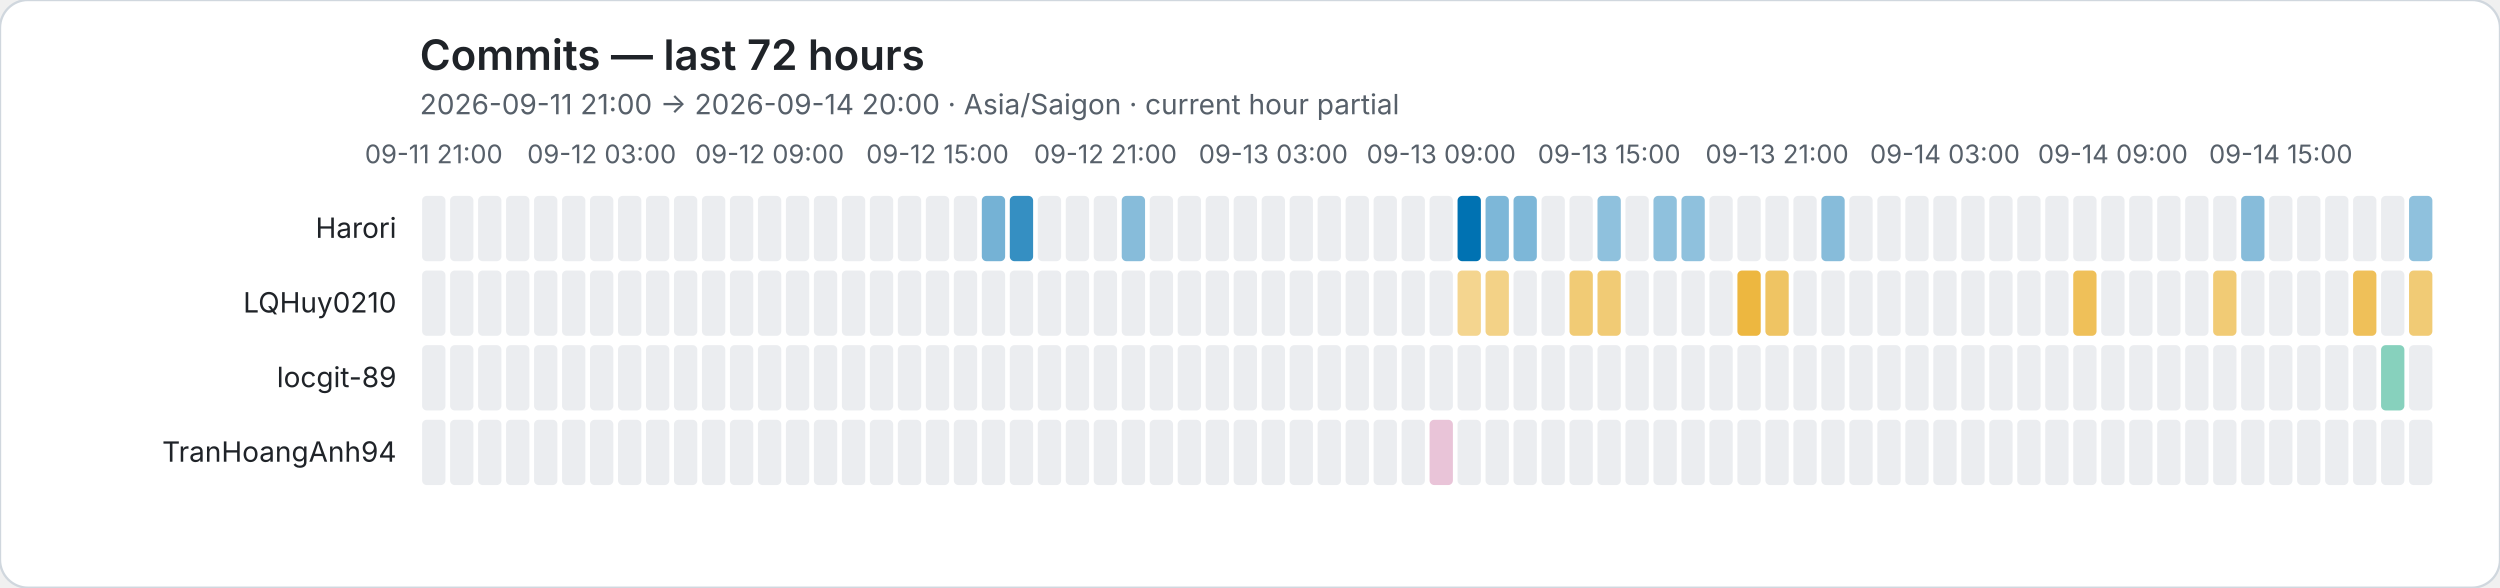
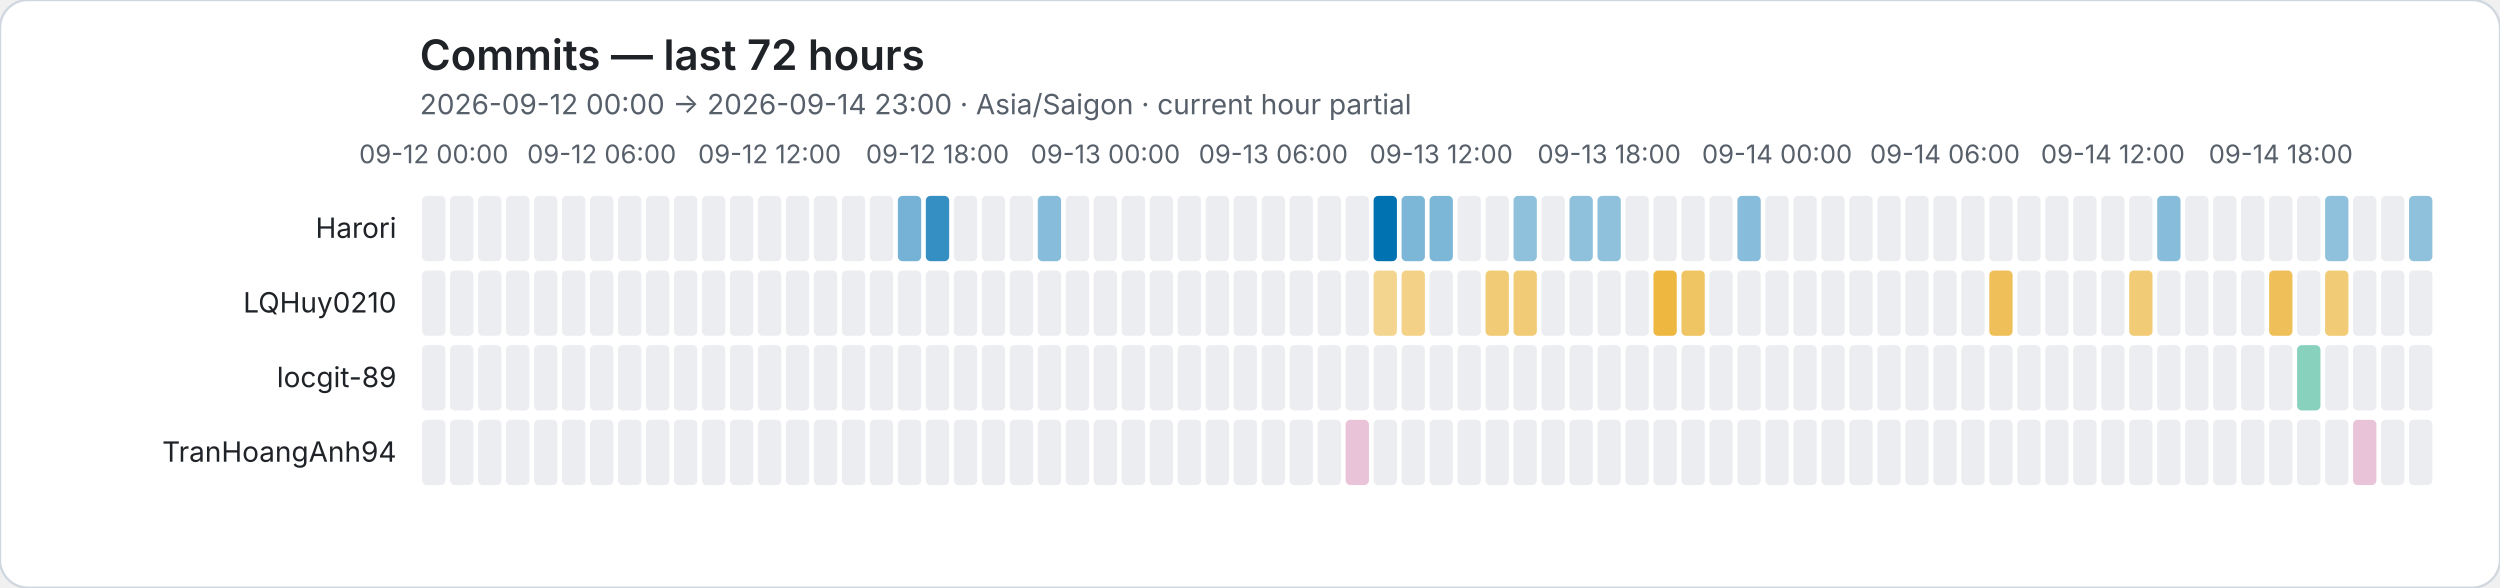
<svg xmlns="http://www.w3.org/2000/svg" role="img" viewBox="0 0 1072 252">
  <rect width="1072" height="252" rx="12" fill="#ffffff" stroke="#d0d7de" />
  <style>text{font-family:system-ui,-apple-system,BlinkMacSystemFont,"Segoe UI",sans-serif}.axis{fill:#57606a;font-size:11px}.heading{fill:#1f2328;font-size:18px;font-weight:600}.subheading{fill:#57606a;font-size:12px}.name{fill:#1f2328;font-size:12px}</style>
  <text class="heading" x="180" y="30">Commits — last 72 hours</text>
-   <text class="subheading" x="180" y="49">2026-09-11 21:00 → 2026-09-14 20:00 · Asia/Saigon · current hour partial</text>
-   <text class="axis" x="186" y="70" text-anchor="middle">09-11 21:00</text>
-   <text class="axis" x="258" y="70" text-anchor="middle">09-12 03:00</text>
-   <text class="axis" x="330" y="70" text-anchor="middle">09-12 09:00</text>
-   <text class="axis" x="402" y="70" text-anchor="middle">09-12 15:00</text>
-   <text class="axis" x="474" y="70" text-anchor="middle">09-12 21:00</text>
-   <text class="axis" x="546" y="70" text-anchor="middle">09-13 03:00</text>
-   <text class="axis" x="618" y="70" text-anchor="middle">09-13 09:00</text>
-   <text class="axis" x="690" y="70" text-anchor="middle">09-13 15:00</text>
-   <text class="axis" x="762" y="70" text-anchor="middle">09-13 21:00</text>
-   <text class="axis" x="834" y="70" text-anchor="middle">09-14 03:00</text>
-   <text class="axis" x="906" y="70" text-anchor="middle">09-14 09:00</text>
-   <text class="axis" x="978" y="70" text-anchor="middle">09-14 15:00</text>
+   <text class="subheading" x="180" y="49">2026-09-12 00:00 → 2026-09-14 23:00 · Asia/Saigon · current hour partial</text>
+   <text class="axis" x="186" y="70" text-anchor="middle">09-12 00:00</text>
+   <text class="axis" x="258" y="70" text-anchor="middle">09-12 06:00</text>
+   <text class="axis" x="330" y="70" text-anchor="middle">09-12 12:00</text>
+   <text class="axis" x="402" y="70" text-anchor="middle">09-12 18:00</text>
+   <text class="axis" x="474" y="70" text-anchor="middle">09-13 00:00</text>
+   <text class="axis" x="546" y="70" text-anchor="middle">09-13 06:00</text>
+   <text class="axis" x="618" y="70" text-anchor="middle">09-13 12:00</text>
+   <text class="axis" x="690" y="70" text-anchor="middle">09-13 18:00</text>
+   <text class="axis" x="762" y="70" text-anchor="middle">09-14 00:00</text>
+   <text class="axis" x="834" y="70" text-anchor="middle">09-14 06:00</text>
+   <text class="axis" x="906" y="70" text-anchor="middle">09-14 12:00</text>
+   <text class="axis" x="978" y="70" text-anchor="middle">09-14 18:00</text>
  <text class="name" x="170" y="102" text-anchor="end">Harori</text>
  <rect data-hour="0" x="181" y="84" width="10" height="28" rx="2" fill="#ebedf0" />
  <rect data-hour="1" x="193" y="84" width="10" height="28" rx="2" fill="#ebedf0" />
  <rect data-hour="2" x="205" y="84" width="10" height="28" rx="2" fill="#ebedf0" />
  <rect data-hour="3" x="217" y="84" width="10" height="28" rx="2" fill="#ebedf0" />
  <rect data-hour="4" x="229" y="84" width="10" height="28" rx="2" fill="#ebedf0" />
  <rect data-hour="5" x="241" y="84" width="10" height="28" rx="2" fill="#ebedf0" />
  <rect data-hour="6" x="253" y="84" width="10" height="28" rx="2" fill="#ebedf0" />
  <rect data-hour="7" x="265" y="84" width="10" height="28" rx="2" fill="#ebedf0" />
  <rect data-hour="8" x="277" y="84" width="10" height="28" rx="2" fill="#ebedf0" />
  <rect data-hour="9" x="289" y="84" width="10" height="28" rx="2" fill="#ebedf0" />
  <rect data-hour="10" x="301" y="84" width="10" height="28" rx="2" fill="#ebedf0" />
  <rect data-hour="11" x="313" y="84" width="10" height="28" rx="2" fill="#ebedf0" />
  <rect data-hour="12" x="325" y="84" width="10" height="28" rx="2" fill="#ebedf0" />
  <rect data-hour="13" x="337" y="84" width="10" height="28" rx="2" fill="#ebedf0" />
  <rect data-hour="14" x="349" y="84" width="10" height="28" rx="2" fill="#ebedf0" />
  <rect data-hour="15" x="361" y="84" width="10" height="28" rx="2" fill="#ebedf0" />
  <rect data-hour="16" x="373" y="84" width="10" height="28" rx="2" fill="#ebedf0" />
-   <rect data-hour="17" x="385" y="84" width="10" height="28" rx="2" fill="#ebedf0" />
-   <rect data-hour="18" x="397" y="84" width="10" height="28" rx="2" fill="#ebedf0" />
+   <rect data-hour="17" x="385" y="84" width="10" height="28" rx="2" fill="rgba(0, 114, 178, 0.54)" />
+   <rect data-hour="18" x="397" y="84" width="10" height="28" rx="2" fill="rgba(0, 114, 178, 0.79)" />
  <rect data-hour="19" x="409" y="84" width="10" height="28" rx="2" fill="#ebedf0" />
-   <rect data-hour="20" x="421" y="84" width="10" height="28" rx="2" fill="rgba(0, 114, 178, 0.54)" />
-   <rect data-hour="21" x="433" y="84" width="10" height="28" rx="2" fill="rgba(0, 114, 178, 0.79)" />
-   <rect data-hour="22" x="445" y="84" width="10" height="28" rx="2" fill="#ebedf0" />
+   <rect data-hour="20" x="421" y="84" width="10" height="28" rx="2" fill="#ebedf0" />
+   <rect data-hour="21" x="433" y="84" width="10" height="28" rx="2" fill="#ebedf0" />
+   <rect data-hour="22" x="445" y="84" width="10" height="28" rx="2" fill="rgba(0, 114, 178, 0.47)" />
  <rect data-hour="23" x="457" y="84" width="10" height="28" rx="2" fill="#ebedf0" />
  <rect data-hour="24" x="469" y="84" width="10" height="28" rx="2" fill="#ebedf0" />
-   <rect data-hour="25" x="481" y="84" width="10" height="28" rx="2" fill="rgba(0, 114, 178, 0.47)" />
+   <rect data-hour="25" x="481" y="84" width="10" height="28" rx="2" fill="#ebedf0" />
  <rect data-hour="26" x="493" y="84" width="10" height="28" rx="2" fill="#ebedf0" />
  <rect data-hour="27" x="505" y="84" width="10" height="28" rx="2" fill="#ebedf0" />
  <rect data-hour="28" x="517" y="84" width="10" height="28" rx="2" fill="#ebedf0" />
  <rect data-hour="29" x="529" y="84" width="10" height="28" rx="2" fill="#ebedf0" />
  <rect data-hour="30" x="541" y="84" width="10" height="28" rx="2" fill="#ebedf0" />
  <rect data-hour="31" x="553" y="84" width="10" height="28" rx="2" fill="#ebedf0" />
  <rect data-hour="32" x="565" y="84" width="10" height="28" rx="2" fill="#ebedf0" />
  <rect data-hour="33" x="577" y="84" width="10" height="28" rx="2" fill="#ebedf0" />
-   <rect data-hour="34" x="589" y="84" width="10" height="28" rx="2" fill="#ebedf0" />
-   <rect data-hour="35" x="601" y="84" width="10" height="28" rx="2" fill="#ebedf0" />
-   <rect data-hour="36" x="613" y="84" width="10" height="28" rx="2" fill="#ebedf0" />
-   <rect data-hour="37" x="625" y="84" width="10" height="28" rx="2" fill="rgba(0, 114, 178, 1.00)" />
-   <rect data-hour="38" x="637" y="84" width="10" height="28" rx="2" fill="rgba(0, 114, 178, 0.51)" />
-   <rect data-hour="39" x="649" y="84" width="10" height="28" rx="2" fill="rgba(0, 114, 178, 0.51)" />
+   <rect data-hour="34" x="589" y="84" width="10" height="28" rx="2" fill="rgba(0, 114, 178, 1.00)" />
+   <rect data-hour="35" x="601" y="84" width="10" height="28" rx="2" fill="rgba(0, 114, 178, 0.51)" />
+   <rect data-hour="36" x="613" y="84" width="10" height="28" rx="2" fill="rgba(0, 114, 178, 0.51)" />
+   <rect data-hour="37" x="625" y="84" width="10" height="28" rx="2" fill="#ebedf0" />
+   <rect data-hour="38" x="637" y="84" width="10" height="28" rx="2" fill="#ebedf0" />
+   <rect data-hour="39" x="649" y="84" width="10" height="28" rx="2" fill="rgba(0, 114, 178, 0.44)" />
  <rect data-hour="40" x="661" y="84" width="10" height="28" rx="2" fill="#ebedf0" />
-   <rect data-hour="41" x="673" y="84" width="10" height="28" rx="2" fill="#ebedf0" />
+   <rect data-hour="41" x="673" y="84" width="10" height="28" rx="2" fill="rgba(0, 114, 178, 0.44)" />
  <rect data-hour="42" x="685" y="84" width="10" height="28" rx="2" fill="rgba(0, 114, 178, 0.44)" />
  <rect data-hour="43" x="697" y="84" width="10" height="28" rx="2" fill="#ebedf0" />
-   <rect data-hour="44" x="709" y="84" width="10" height="28" rx="2" fill="rgba(0, 114, 178, 0.44)" />
-   <rect data-hour="45" x="721" y="84" width="10" height="28" rx="2" fill="rgba(0, 114, 178, 0.44)" />
+   <rect data-hour="44" x="709" y="84" width="10" height="28" rx="2" fill="#ebedf0" />
+   <rect data-hour="45" x="721" y="84" width="10" height="28" rx="2" fill="#ebedf0" />
  <rect data-hour="46" x="733" y="84" width="10" height="28" rx="2" fill="#ebedf0" />
-   <rect data-hour="47" x="745" y="84" width="10" height="28" rx="2" fill="#ebedf0" />
+   <rect data-hour="47" x="745" y="84" width="10" height="28" rx="2" fill="rgba(0, 114, 178, 0.47)" />
  <rect data-hour="48" x="757" y="84" width="10" height="28" rx="2" fill="#ebedf0" />
  <rect data-hour="49" x="769" y="84" width="10" height="28" rx="2" fill="#ebedf0" />
-   <rect data-hour="50" x="781" y="84" width="10" height="28" rx="2" fill="rgba(0, 114, 178, 0.47)" />
+   <rect data-hour="50" x="781" y="84" width="10" height="28" rx="2" fill="#ebedf0" />
  <rect data-hour="51" x="793" y="84" width="10" height="28" rx="2" fill="#ebedf0" />
  <rect data-hour="52" x="805" y="84" width="10" height="28" rx="2" fill="#ebedf0" />
  <rect data-hour="53" x="817" y="84" width="10" height="28" rx="2" fill="#ebedf0" />
  <rect data-hour="54" x="829" y="84" width="10" height="28" rx="2" fill="#ebedf0" />
  <rect data-hour="55" x="841" y="84" width="10" height="28" rx="2" fill="#ebedf0" />
  <rect data-hour="56" x="853" y="84" width="10" height="28" rx="2" fill="#ebedf0" />
  <rect data-hour="57" x="865" y="84" width="10" height="28" rx="2" fill="#ebedf0" />
  <rect data-hour="58" x="877" y="84" width="10" height="28" rx="2" fill="#ebedf0" />
  <rect data-hour="59" x="889" y="84" width="10" height="28" rx="2" fill="#ebedf0" />
  <rect data-hour="60" x="901" y="84" width="10" height="28" rx="2" fill="#ebedf0" />
  <rect data-hour="61" x="913" y="84" width="10" height="28" rx="2" fill="#ebedf0" />
-   <rect data-hour="62" x="925" y="84" width="10" height="28" rx="2" fill="#ebedf0" />
+   <rect data-hour="62" x="925" y="84" width="10" height="28" rx="2" fill="rgba(0, 114, 178, 0.47)" />
  <rect data-hour="63" x="937" y="84" width="10" height="28" rx="2" fill="#ebedf0" />
  <rect data-hour="64" x="949" y="84" width="10" height="28" rx="2" fill="#ebedf0" />
-   <rect data-hour="65" x="961" y="84" width="10" height="28" rx="2" fill="rgba(0, 114, 178, 0.47)" />
+   <rect data-hour="65" x="961" y="84" width="10" height="28" rx="2" fill="#ebedf0" />
  <rect data-hour="66" x="973" y="84" width="10" height="28" rx="2" fill="#ebedf0" />
  <rect data-hour="67" x="985" y="84" width="10" height="28" rx="2" fill="#ebedf0" />
-   <rect data-hour="68" x="997" y="84" width="10" height="28" rx="2" fill="#ebedf0" />
+   <rect data-hour="68" x="997" y="84" width="10" height="28" rx="2" fill="rgba(0, 114, 178, 0.44)" />
  <rect data-hour="69" x="1009" y="84" width="10" height="28" rx="2" fill="#ebedf0" />
  <rect data-hour="70" x="1021" y="84" width="10" height="28" rx="2" fill="#ebedf0" />
  <rect data-hour="71" x="1033" y="84" width="10" height="28" rx="2" fill="rgba(0, 114, 178, 0.44)" />
  <text class="name" x="170" y="134" text-anchor="end">LQHuy0210</text>
  <rect data-hour="0" x="181" y="116" width="10" height="28" rx="2" fill="#ebedf0" />
  <rect data-hour="1" x="193" y="116" width="10" height="28" rx="2" fill="#ebedf0" />
  <rect data-hour="2" x="205" y="116" width="10" height="28" rx="2" fill="#ebedf0" />
  <rect data-hour="3" x="217" y="116" width="10" height="28" rx="2" fill="#ebedf0" />
  <rect data-hour="4" x="229" y="116" width="10" height="28" rx="2" fill="#ebedf0" />
  <rect data-hour="5" x="241" y="116" width="10" height="28" rx="2" fill="#ebedf0" />
  <rect data-hour="6" x="253" y="116" width="10" height="28" rx="2" fill="#ebedf0" />
  <rect data-hour="7" x="265" y="116" width="10" height="28" rx="2" fill="#ebedf0" />
  <rect data-hour="8" x="277" y="116" width="10" height="28" rx="2" fill="#ebedf0" />
  <rect data-hour="9" x="289" y="116" width="10" height="28" rx="2" fill="#ebedf0" />
  <rect data-hour="10" x="301" y="116" width="10" height="28" rx="2" fill="#ebedf0" />
  <rect data-hour="11" x="313" y="116" width="10" height="28" rx="2" fill="#ebedf0" />
  <rect data-hour="12" x="325" y="116" width="10" height="28" rx="2" fill="#ebedf0" />
  <rect data-hour="13" x="337" y="116" width="10" height="28" rx="2" fill="#ebedf0" />
  <rect data-hour="14" x="349" y="116" width="10" height="28" rx="2" fill="#ebedf0" />
  <rect data-hour="15" x="361" y="116" width="10" height="28" rx="2" fill="#ebedf0" />
  <rect data-hour="16" x="373" y="116" width="10" height="28" rx="2" fill="#ebedf0" />
  <rect data-hour="17" x="385" y="116" width="10" height="28" rx="2" fill="#ebedf0" />
  <rect data-hour="18" x="397" y="116" width="10" height="28" rx="2" fill="#ebedf0" />
  <rect data-hour="19" x="409" y="116" width="10" height="28" rx="2" fill="#ebedf0" />
  <rect data-hour="20" x="421" y="116" width="10" height="28" rx="2" fill="#ebedf0" />
  <rect data-hour="21" x="433" y="116" width="10" height="28" rx="2" fill="#ebedf0" />
  <rect data-hour="22" x="445" y="116" width="10" height="28" rx="2" fill="#ebedf0" />
  <rect data-hour="23" x="457" y="116" width="10" height="28" rx="2" fill="#ebedf0" />
  <rect data-hour="24" x="469" y="116" width="10" height="28" rx="2" fill="#ebedf0" />
  <rect data-hour="25" x="481" y="116" width="10" height="28" rx="2" fill="#ebedf0" />
  <rect data-hour="26" x="493" y="116" width="10" height="28" rx="2" fill="#ebedf0" />
  <rect data-hour="27" x="505" y="116" width="10" height="28" rx="2" fill="#ebedf0" />
  <rect data-hour="28" x="517" y="116" width="10" height="28" rx="2" fill="#ebedf0" />
  <rect data-hour="29" x="529" y="116" width="10" height="28" rx="2" fill="#ebedf0" />
  <rect data-hour="30" x="541" y="116" width="10" height="28" rx="2" fill="#ebedf0" />
  <rect data-hour="31" x="553" y="116" width="10" height="28" rx="2" fill="#ebedf0" />
  <rect data-hour="32" x="565" y="116" width="10" height="28" rx="2" fill="#ebedf0" />
  <rect data-hour="33" x="577" y="116" width="10" height="28" rx="2" fill="#ebedf0" />
-   <rect data-hour="34" x="589" y="116" width="10" height="28" rx="2" fill="#ebedf0" />
-   <rect data-hour="35" x="601" y="116" width="10" height="28" rx="2" fill="#ebedf0" />
+   <rect data-hour="34" x="589" y="116" width="10" height="28" rx="2" fill="rgba(230, 159, 0, 0.44)" />
+   <rect data-hour="35" x="601" y="116" width="10" height="28" rx="2" fill="rgba(230, 159, 0, 0.47)" />
  <rect data-hour="36" x="613" y="116" width="10" height="28" rx="2" fill="#ebedf0" />
-   <rect data-hour="37" x="625" y="116" width="10" height="28" rx="2" fill="rgba(230, 159, 0, 0.44)" />
-   <rect data-hour="38" x="637" y="116" width="10" height="28" rx="2" fill="rgba(230, 159, 0, 0.47)" />
-   <rect data-hour="39" x="649" y="116" width="10" height="28" rx="2" fill="#ebedf0" />
+   <rect data-hour="37" x="625" y="116" width="10" height="28" rx="2" fill="#ebedf0" />
+   <rect data-hour="38" x="637" y="116" width="10" height="28" rx="2" fill="rgba(230, 159, 0, 0.54)" />
+   <rect data-hour="39" x="649" y="116" width="10" height="28" rx="2" fill="rgba(230, 159, 0, 0.54)" />
  <rect data-hour="40" x="661" y="116" width="10" height="28" rx="2" fill="#ebedf0" />
-   <rect data-hour="41" x="673" y="116" width="10" height="28" rx="2" fill="rgba(230, 159, 0, 0.54)" />
-   <rect data-hour="42" x="685" y="116" width="10" height="28" rx="2" fill="rgba(230, 159, 0, 0.54)" />
+   <rect data-hour="41" x="673" y="116" width="10" height="28" rx="2" fill="#ebedf0" />
+   <rect data-hour="42" x="685" y="116" width="10" height="28" rx="2" fill="#ebedf0" />
  <rect data-hour="43" x="697" y="116" width="10" height="28" rx="2" fill="#ebedf0" />
-   <rect data-hour="44" x="709" y="116" width="10" height="28" rx="2" fill="#ebedf0" />
-   <rect data-hour="45" x="721" y="116" width="10" height="28" rx="2" fill="#ebedf0" />
+   <rect data-hour="44" x="709" y="116" width="10" height="28" rx="2" fill="rgba(230, 159, 0, 0.75)" />
+   <rect data-hour="45" x="721" y="116" width="10" height="28" rx="2" fill="rgba(230, 159, 0, 0.61)" />
  <rect data-hour="46" x="733" y="116" width="10" height="28" rx="2" fill="#ebedf0" />
-   <rect data-hour="47" x="745" y="116" width="10" height="28" rx="2" fill="rgba(230, 159, 0, 0.75)" />
-   <rect data-hour="48" x="757" y="116" width="10" height="28" rx="2" fill="rgba(230, 159, 0, 0.61)" />
+   <rect data-hour="47" x="745" y="116" width="10" height="28" rx="2" fill="#ebedf0" />
+   <rect data-hour="48" x="757" y="116" width="10" height="28" rx="2" fill="#ebedf0" />
  <rect data-hour="49" x="769" y="116" width="10" height="28" rx="2" fill="#ebedf0" />
  <rect data-hour="50" x="781" y="116" width="10" height="28" rx="2" fill="#ebedf0" />
  <rect data-hour="51" x="793" y="116" width="10" height="28" rx="2" fill="#ebedf0" />
  <rect data-hour="52" x="805" y="116" width="10" height="28" rx="2" fill="#ebedf0" />
  <rect data-hour="53" x="817" y="116" width="10" height="28" rx="2" fill="#ebedf0" />
  <rect data-hour="54" x="829" y="116" width="10" height="28" rx="2" fill="#ebedf0" />
  <rect data-hour="55" x="841" y="116" width="10" height="28" rx="2" fill="#ebedf0" />
-   <rect data-hour="56" x="853" y="116" width="10" height="28" rx="2" fill="#ebedf0" />
+   <rect data-hour="56" x="853" y="116" width="10" height="28" rx="2" fill="rgba(230, 159, 0, 0.65)" />
  <rect data-hour="57" x="865" y="116" width="10" height="28" rx="2" fill="#ebedf0" />
  <rect data-hour="58" x="877" y="116" width="10" height="28" rx="2" fill="#ebedf0" />
-   <rect data-hour="59" x="889" y="116" width="10" height="28" rx="2" fill="rgba(230, 159, 0, 0.65)" />
+   <rect data-hour="59" x="889" y="116" width="10" height="28" rx="2" fill="#ebedf0" />
  <rect data-hour="60" x="901" y="116" width="10" height="28" rx="2" fill="#ebedf0" />
-   <rect data-hour="61" x="913" y="116" width="10" height="28" rx="2" fill="#ebedf0" />
+   <rect data-hour="61" x="913" y="116" width="10" height="28" rx="2" fill="rgba(230, 159, 0, 0.54)" />
  <rect data-hour="62" x="925" y="116" width="10" height="28" rx="2" fill="#ebedf0" />
  <rect data-hour="63" x="937" y="116" width="10" height="28" rx="2" fill="#ebedf0" />
-   <rect data-hour="64" x="949" y="116" width="10" height="28" rx="2" fill="rgba(230, 159, 0, 0.54)" />
+   <rect data-hour="64" x="949" y="116" width="10" height="28" rx="2" fill="#ebedf0" />
  <rect data-hour="65" x="961" y="116" width="10" height="28" rx="2" fill="#ebedf0" />
-   <rect data-hour="66" x="973" y="116" width="10" height="28" rx="2" fill="#ebedf0" />
+   <rect data-hour="66" x="973" y="116" width="10" height="28" rx="2" fill="rgba(230, 159, 0, 0.65)" />
  <rect data-hour="67" x="985" y="116" width="10" height="28" rx="2" fill="#ebedf0" />
-   <rect data-hour="68" x="997" y="116" width="10" height="28" rx="2" fill="#ebedf0" />
-   <rect data-hour="69" x="1009" y="116" width="10" height="28" rx="2" fill="rgba(230, 159, 0, 0.65)" />
+   <rect data-hour="68" x="997" y="116" width="10" height="28" rx="2" fill="rgba(230, 159, 0, 0.54)" />
+   <rect data-hour="69" x="1009" y="116" width="10" height="28" rx="2" fill="#ebedf0" />
  <rect data-hour="70" x="1021" y="116" width="10" height="28" rx="2" fill="#ebedf0" />
-   <rect data-hour="71" x="1033" y="116" width="10" height="28" rx="2" fill="rgba(230, 159, 0, 0.54)" />
+   <rect data-hour="71" x="1033" y="116" width="10" height="28" rx="2" fill="#ebedf0" />
  <text class="name" x="170" y="166" text-anchor="end">locgit-89</text>
  <rect data-hour="0" x="181" y="148" width="10" height="28" rx="2" fill="#ebedf0" />
  <rect data-hour="1" x="193" y="148" width="10" height="28" rx="2" fill="#ebedf0" />
  <rect data-hour="2" x="205" y="148" width="10" height="28" rx="2" fill="#ebedf0" />
  <rect data-hour="3" x="217" y="148" width="10" height="28" rx="2" fill="#ebedf0" />
  <rect data-hour="4" x="229" y="148" width="10" height="28" rx="2" fill="#ebedf0" />
  <rect data-hour="5" x="241" y="148" width="10" height="28" rx="2" fill="#ebedf0" />
  <rect data-hour="6" x="253" y="148" width="10" height="28" rx="2" fill="#ebedf0" />
  <rect data-hour="7" x="265" y="148" width="10" height="28" rx="2" fill="#ebedf0" />
  <rect data-hour="8" x="277" y="148" width="10" height="28" rx="2" fill="#ebedf0" />
  <rect data-hour="9" x="289" y="148" width="10" height="28" rx="2" fill="#ebedf0" />
  <rect data-hour="10" x="301" y="148" width="10" height="28" rx="2" fill="#ebedf0" />
  <rect data-hour="11" x="313" y="148" width="10" height="28" rx="2" fill="#ebedf0" />
  <rect data-hour="12" x="325" y="148" width="10" height="28" rx="2" fill="#ebedf0" />
  <rect data-hour="13" x="337" y="148" width="10" height="28" rx="2" fill="#ebedf0" />
  <rect data-hour="14" x="349" y="148" width="10" height="28" rx="2" fill="#ebedf0" />
  <rect data-hour="15" x="361" y="148" width="10" height="28" rx="2" fill="#ebedf0" />
  <rect data-hour="16" x="373" y="148" width="10" height="28" rx="2" fill="#ebedf0" />
  <rect data-hour="17" x="385" y="148" width="10" height="28" rx="2" fill="#ebedf0" />
  <rect data-hour="18" x="397" y="148" width="10" height="28" rx="2" fill="#ebedf0" />
  <rect data-hour="19" x="409" y="148" width="10" height="28" rx="2" fill="#ebedf0" />
  <rect data-hour="20" x="421" y="148" width="10" height="28" rx="2" fill="#ebedf0" />
  <rect data-hour="21" x="433" y="148" width="10" height="28" rx="2" fill="#ebedf0" />
  <rect data-hour="22" x="445" y="148" width="10" height="28" rx="2" fill="#ebedf0" />
  <rect data-hour="23" x="457" y="148" width="10" height="28" rx="2" fill="#ebedf0" />
  <rect data-hour="24" x="469" y="148" width="10" height="28" rx="2" fill="#ebedf0" />
  <rect data-hour="25" x="481" y="148" width="10" height="28" rx="2" fill="#ebedf0" />
  <rect data-hour="26" x="493" y="148" width="10" height="28" rx="2" fill="#ebedf0" />
  <rect data-hour="27" x="505" y="148" width="10" height="28" rx="2" fill="#ebedf0" />
  <rect data-hour="28" x="517" y="148" width="10" height="28" rx="2" fill="#ebedf0" />
  <rect data-hour="29" x="529" y="148" width="10" height="28" rx="2" fill="#ebedf0" />
  <rect data-hour="30" x="541" y="148" width="10" height="28" rx="2" fill="#ebedf0" />
  <rect data-hour="31" x="553" y="148" width="10" height="28" rx="2" fill="#ebedf0" />
  <rect data-hour="32" x="565" y="148" width="10" height="28" rx="2" fill="#ebedf0" />
  <rect data-hour="33" x="577" y="148" width="10" height="28" rx="2" fill="#ebedf0" />
  <rect data-hour="34" x="589" y="148" width="10" height="28" rx="2" fill="#ebedf0" />
  <rect data-hour="35" x="601" y="148" width="10" height="28" rx="2" fill="#ebedf0" />
  <rect data-hour="36" x="613" y="148" width="10" height="28" rx="2" fill="#ebedf0" />
  <rect data-hour="37" x="625" y="148" width="10" height="28" rx="2" fill="#ebedf0" />
  <rect data-hour="38" x="637" y="148" width="10" height="28" rx="2" fill="#ebedf0" />
  <rect data-hour="39" x="649" y="148" width="10" height="28" rx="2" fill="#ebedf0" />
  <rect data-hour="40" x="661" y="148" width="10" height="28" rx="2" fill="#ebedf0" />
  <rect data-hour="41" x="673" y="148" width="10" height="28" rx="2" fill="#ebedf0" />
  <rect data-hour="42" x="685" y="148" width="10" height="28" rx="2" fill="#ebedf0" />
  <rect data-hour="43" x="697" y="148" width="10" height="28" rx="2" fill="#ebedf0" />
  <rect data-hour="44" x="709" y="148" width="10" height="28" rx="2" fill="#ebedf0" />
  <rect data-hour="45" x="721" y="148" width="10" height="28" rx="2" fill="#ebedf0" />
  <rect data-hour="46" x="733" y="148" width="10" height="28" rx="2" fill="#ebedf0" />
  <rect data-hour="47" x="745" y="148" width="10" height="28" rx="2" fill="#ebedf0" />
  <rect data-hour="48" x="757" y="148" width="10" height="28" rx="2" fill="#ebedf0" />
  <rect data-hour="49" x="769" y="148" width="10" height="28" rx="2" fill="#ebedf0" />
  <rect data-hour="50" x="781" y="148" width="10" height="28" rx="2" fill="#ebedf0" />
  <rect data-hour="51" x="793" y="148" width="10" height="28" rx="2" fill="#ebedf0" />
  <rect data-hour="52" x="805" y="148" width="10" height="28" rx="2" fill="#ebedf0" />
  <rect data-hour="53" x="817" y="148" width="10" height="28" rx="2" fill="#ebedf0" />
  <rect data-hour="54" x="829" y="148" width="10" height="28" rx="2" fill="#ebedf0" />
  <rect data-hour="55" x="841" y="148" width="10" height="28" rx="2" fill="#ebedf0" />
  <rect data-hour="56" x="853" y="148" width="10" height="28" rx="2" fill="#ebedf0" />
  <rect data-hour="57" x="865" y="148" width="10" height="28" rx="2" fill="#ebedf0" />
  <rect data-hour="58" x="877" y="148" width="10" height="28" rx="2" fill="#ebedf0" />
  <rect data-hour="59" x="889" y="148" width="10" height="28" rx="2" fill="#ebedf0" />
  <rect data-hour="60" x="901" y="148" width="10" height="28" rx="2" fill="#ebedf0" />
  <rect data-hour="61" x="913" y="148" width="10" height="28" rx="2" fill="#ebedf0" />
  <rect data-hour="62" x="925" y="148" width="10" height="28" rx="2" fill="#ebedf0" />
  <rect data-hour="63" x="937" y="148" width="10" height="28" rx="2" fill="#ebedf0" />
  <rect data-hour="64" x="949" y="148" width="10" height="28" rx="2" fill="#ebedf0" />
  <rect data-hour="65" x="961" y="148" width="10" height="28" rx="2" fill="#ebedf0" />
  <rect data-hour="66" x="973" y="148" width="10" height="28" rx="2" fill="#ebedf0" />
-   <rect data-hour="67" x="985" y="148" width="10" height="28" rx="2" fill="#ebedf0" />
+   <rect data-hour="67" x="985" y="148" width="10" height="28" rx="2" fill="rgba(0, 158, 115, 0.47)" />
  <rect data-hour="68" x="997" y="148" width="10" height="28" rx="2" fill="#ebedf0" />
  <rect data-hour="69" x="1009" y="148" width="10" height="28" rx="2" fill="#ebedf0" />
-   <rect data-hour="70" x="1021" y="148" width="10" height="28" rx="2" fill="rgba(0, 158, 115, 0.47)" />
+   <rect data-hour="70" x="1021" y="148" width="10" height="28" rx="2" fill="#ebedf0" />
  <rect data-hour="71" x="1033" y="148" width="10" height="28" rx="2" fill="#ebedf0" />
  <text class="name" x="170" y="198" text-anchor="end">TranHoangAnh94</text>
  <rect data-hour="0" x="181" y="180" width="10" height="28" rx="2" fill="#ebedf0" />
  <rect data-hour="1" x="193" y="180" width="10" height="28" rx="2" fill="#ebedf0" />
  <rect data-hour="2" x="205" y="180" width="10" height="28" rx="2" fill="#ebedf0" />
  <rect data-hour="3" x="217" y="180" width="10" height="28" rx="2" fill="#ebedf0" />
  <rect data-hour="4" x="229" y="180" width="10" height="28" rx="2" fill="#ebedf0" />
  <rect data-hour="5" x="241" y="180" width="10" height="28" rx="2" fill="#ebedf0" />
  <rect data-hour="6" x="253" y="180" width="10" height="28" rx="2" fill="#ebedf0" />
  <rect data-hour="7" x="265" y="180" width="10" height="28" rx="2" fill="#ebedf0" />
  <rect data-hour="8" x="277" y="180" width="10" height="28" rx="2" fill="#ebedf0" />
  <rect data-hour="9" x="289" y="180" width="10" height="28" rx="2" fill="#ebedf0" />
  <rect data-hour="10" x="301" y="180" width="10" height="28" rx="2" fill="#ebedf0" />
  <rect data-hour="11" x="313" y="180" width="10" height="28" rx="2" fill="#ebedf0" />
  <rect data-hour="12" x="325" y="180" width="10" height="28" rx="2" fill="#ebedf0" />
  <rect data-hour="13" x="337" y="180" width="10" height="28" rx="2" fill="#ebedf0" />
  <rect data-hour="14" x="349" y="180" width="10" height="28" rx="2" fill="#ebedf0" />
  <rect data-hour="15" x="361" y="180" width="10" height="28" rx="2" fill="#ebedf0" />
  <rect data-hour="16" x="373" y="180" width="10" height="28" rx="2" fill="#ebedf0" />
  <rect data-hour="17" x="385" y="180" width="10" height="28" rx="2" fill="#ebedf0" />
  <rect data-hour="18" x="397" y="180" width="10" height="28" rx="2" fill="#ebedf0" />
  <rect data-hour="19" x="409" y="180" width="10" height="28" rx="2" fill="#ebedf0" />
  <rect data-hour="20" x="421" y="180" width="10" height="28" rx="2" fill="#ebedf0" />
  <rect data-hour="21" x="433" y="180" width="10" height="28" rx="2" fill="#ebedf0" />
  <rect data-hour="22" x="445" y="180" width="10" height="28" rx="2" fill="#ebedf0" />
  <rect data-hour="23" x="457" y="180" width="10" height="28" rx="2" fill="#ebedf0" />
  <rect data-hour="24" x="469" y="180" width="10" height="28" rx="2" fill="#ebedf0" />
  <rect data-hour="25" x="481" y="180" width="10" height="28" rx="2" fill="#ebedf0" />
  <rect data-hour="26" x="493" y="180" width="10" height="28" rx="2" fill="#ebedf0" />
  <rect data-hour="27" x="505" y="180" width="10" height="28" rx="2" fill="#ebedf0" />
  <rect data-hour="28" x="517" y="180" width="10" height="28" rx="2" fill="#ebedf0" />
  <rect data-hour="29" x="529" y="180" width="10" height="28" rx="2" fill="#ebedf0" />
  <rect data-hour="30" x="541" y="180" width="10" height="28" rx="2" fill="#ebedf0" />
  <rect data-hour="31" x="553" y="180" width="10" height="28" rx="2" fill="#ebedf0" />
  <rect data-hour="32" x="565" y="180" width="10" height="28" rx="2" fill="#ebedf0" />
-   <rect data-hour="33" x="577" y="180" width="10" height="28" rx="2" fill="#ebedf0" />
+   <rect data-hour="33" x="577" y="180" width="10" height="28" rx="2" fill="rgba(204, 121, 167, 0.44)" />
  <rect data-hour="34" x="589" y="180" width="10" height="28" rx="2" fill="#ebedf0" />
  <rect data-hour="35" x="601" y="180" width="10" height="28" rx="2" fill="#ebedf0" />
-   <rect data-hour="36" x="613" y="180" width="10" height="28" rx="2" fill="rgba(204, 121, 167, 0.44)" />
+   <rect data-hour="36" x="613" y="180" width="10" height="28" rx="2" fill="#ebedf0" />
  <rect data-hour="37" x="625" y="180" width="10" height="28" rx="2" fill="#ebedf0" />
  <rect data-hour="38" x="637" y="180" width="10" height="28" rx="2" fill="#ebedf0" />
  <rect data-hour="39" x="649" y="180" width="10" height="28" rx="2" fill="#ebedf0" />
  <rect data-hour="40" x="661" y="180" width="10" height="28" rx="2" fill="#ebedf0" />
  <rect data-hour="41" x="673" y="180" width="10" height="28" rx="2" fill="#ebedf0" />
  <rect data-hour="42" x="685" y="180" width="10" height="28" rx="2" fill="#ebedf0" />
  <rect data-hour="43" x="697" y="180" width="10" height="28" rx="2" fill="#ebedf0" />
  <rect data-hour="44" x="709" y="180" width="10" height="28" rx="2" fill="#ebedf0" />
  <rect data-hour="45" x="721" y="180" width="10" height="28" rx="2" fill="#ebedf0" />
  <rect data-hour="46" x="733" y="180" width="10" height="28" rx="2" fill="#ebedf0" />
  <rect data-hour="47" x="745" y="180" width="10" height="28" rx="2" fill="#ebedf0" />
  <rect data-hour="48" x="757" y="180" width="10" height="28" rx="2" fill="#ebedf0" />
  <rect data-hour="49" x="769" y="180" width="10" height="28" rx="2" fill="#ebedf0" />
  <rect data-hour="50" x="781" y="180" width="10" height="28" rx="2" fill="#ebedf0" />
  <rect data-hour="51" x="793" y="180" width="10" height="28" rx="2" fill="#ebedf0" />
  <rect data-hour="52" x="805" y="180" width="10" height="28" rx="2" fill="#ebedf0" />
  <rect data-hour="53" x="817" y="180" width="10" height="28" rx="2" fill="#ebedf0" />
  <rect data-hour="54" x="829" y="180" width="10" height="28" rx="2" fill="#ebedf0" />
  <rect data-hour="55" x="841" y="180" width="10" height="28" rx="2" fill="#ebedf0" />
  <rect data-hour="56" x="853" y="180" width="10" height="28" rx="2" fill="#ebedf0" />
  <rect data-hour="57" x="865" y="180" width="10" height="28" rx="2" fill="#ebedf0" />
  <rect data-hour="58" x="877" y="180" width="10" height="28" rx="2" fill="#ebedf0" />
  <rect data-hour="59" x="889" y="180" width="10" height="28" rx="2" fill="#ebedf0" />
  <rect data-hour="60" x="901" y="180" width="10" height="28" rx="2" fill="#ebedf0" />
  <rect data-hour="61" x="913" y="180" width="10" height="28" rx="2" fill="#ebedf0" />
  <rect data-hour="62" x="925" y="180" width="10" height="28" rx="2" fill="#ebedf0" />
  <rect data-hour="63" x="937" y="180" width="10" height="28" rx="2" fill="#ebedf0" />
  <rect data-hour="64" x="949" y="180" width="10" height="28" rx="2" fill="#ebedf0" />
  <rect data-hour="65" x="961" y="180" width="10" height="28" rx="2" fill="#ebedf0" />
  <rect data-hour="66" x="973" y="180" width="10" height="28" rx="2" fill="#ebedf0" />
  <rect data-hour="67" x="985" y="180" width="10" height="28" rx="2" fill="#ebedf0" />
  <rect data-hour="68" x="997" y="180" width="10" height="28" rx="2" fill="#ebedf0" />
-   <rect data-hour="69" x="1009" y="180" width="10" height="28" rx="2" fill="#ebedf0" />
+   <rect data-hour="69" x="1009" y="180" width="10" height="28" rx="2" fill="rgba(204, 121, 167, 0.44)" />
  <rect data-hour="70" x="1021" y="180" width="10" height="28" rx="2" fill="#ebedf0" />
  <rect data-hour="71" x="1033" y="180" width="10" height="28" rx="2" fill="#ebedf0" />
</svg>
